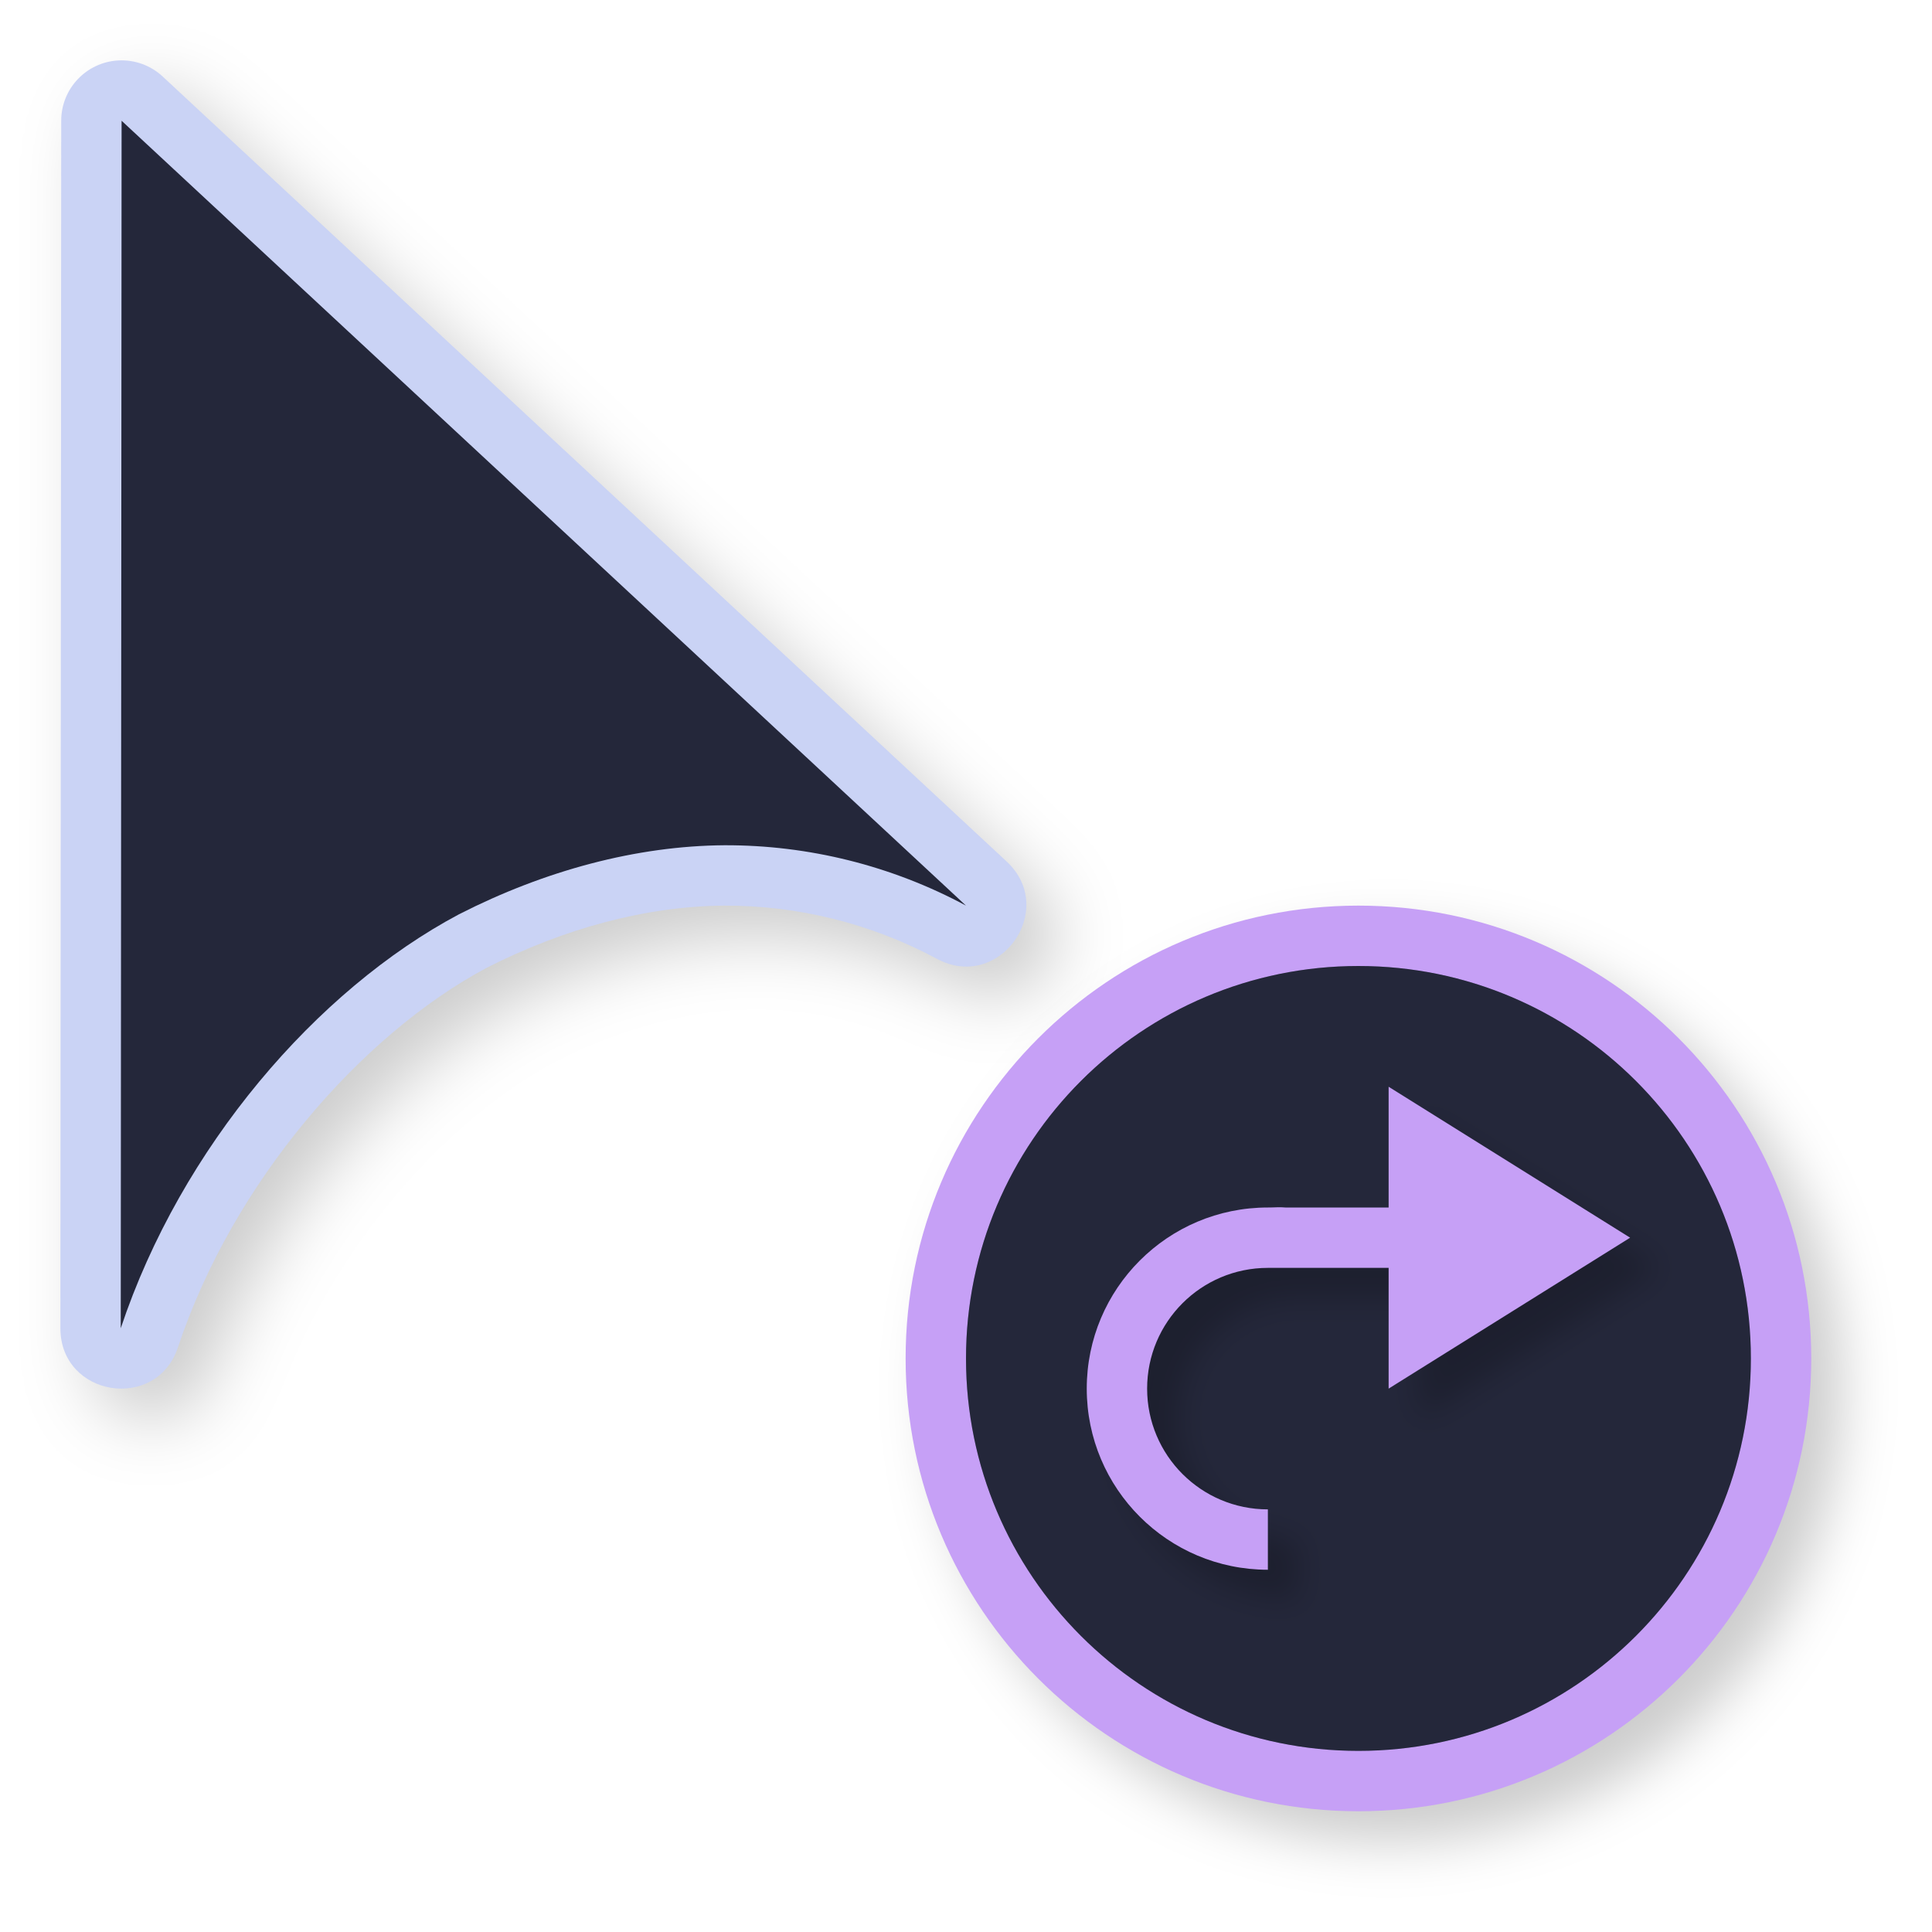
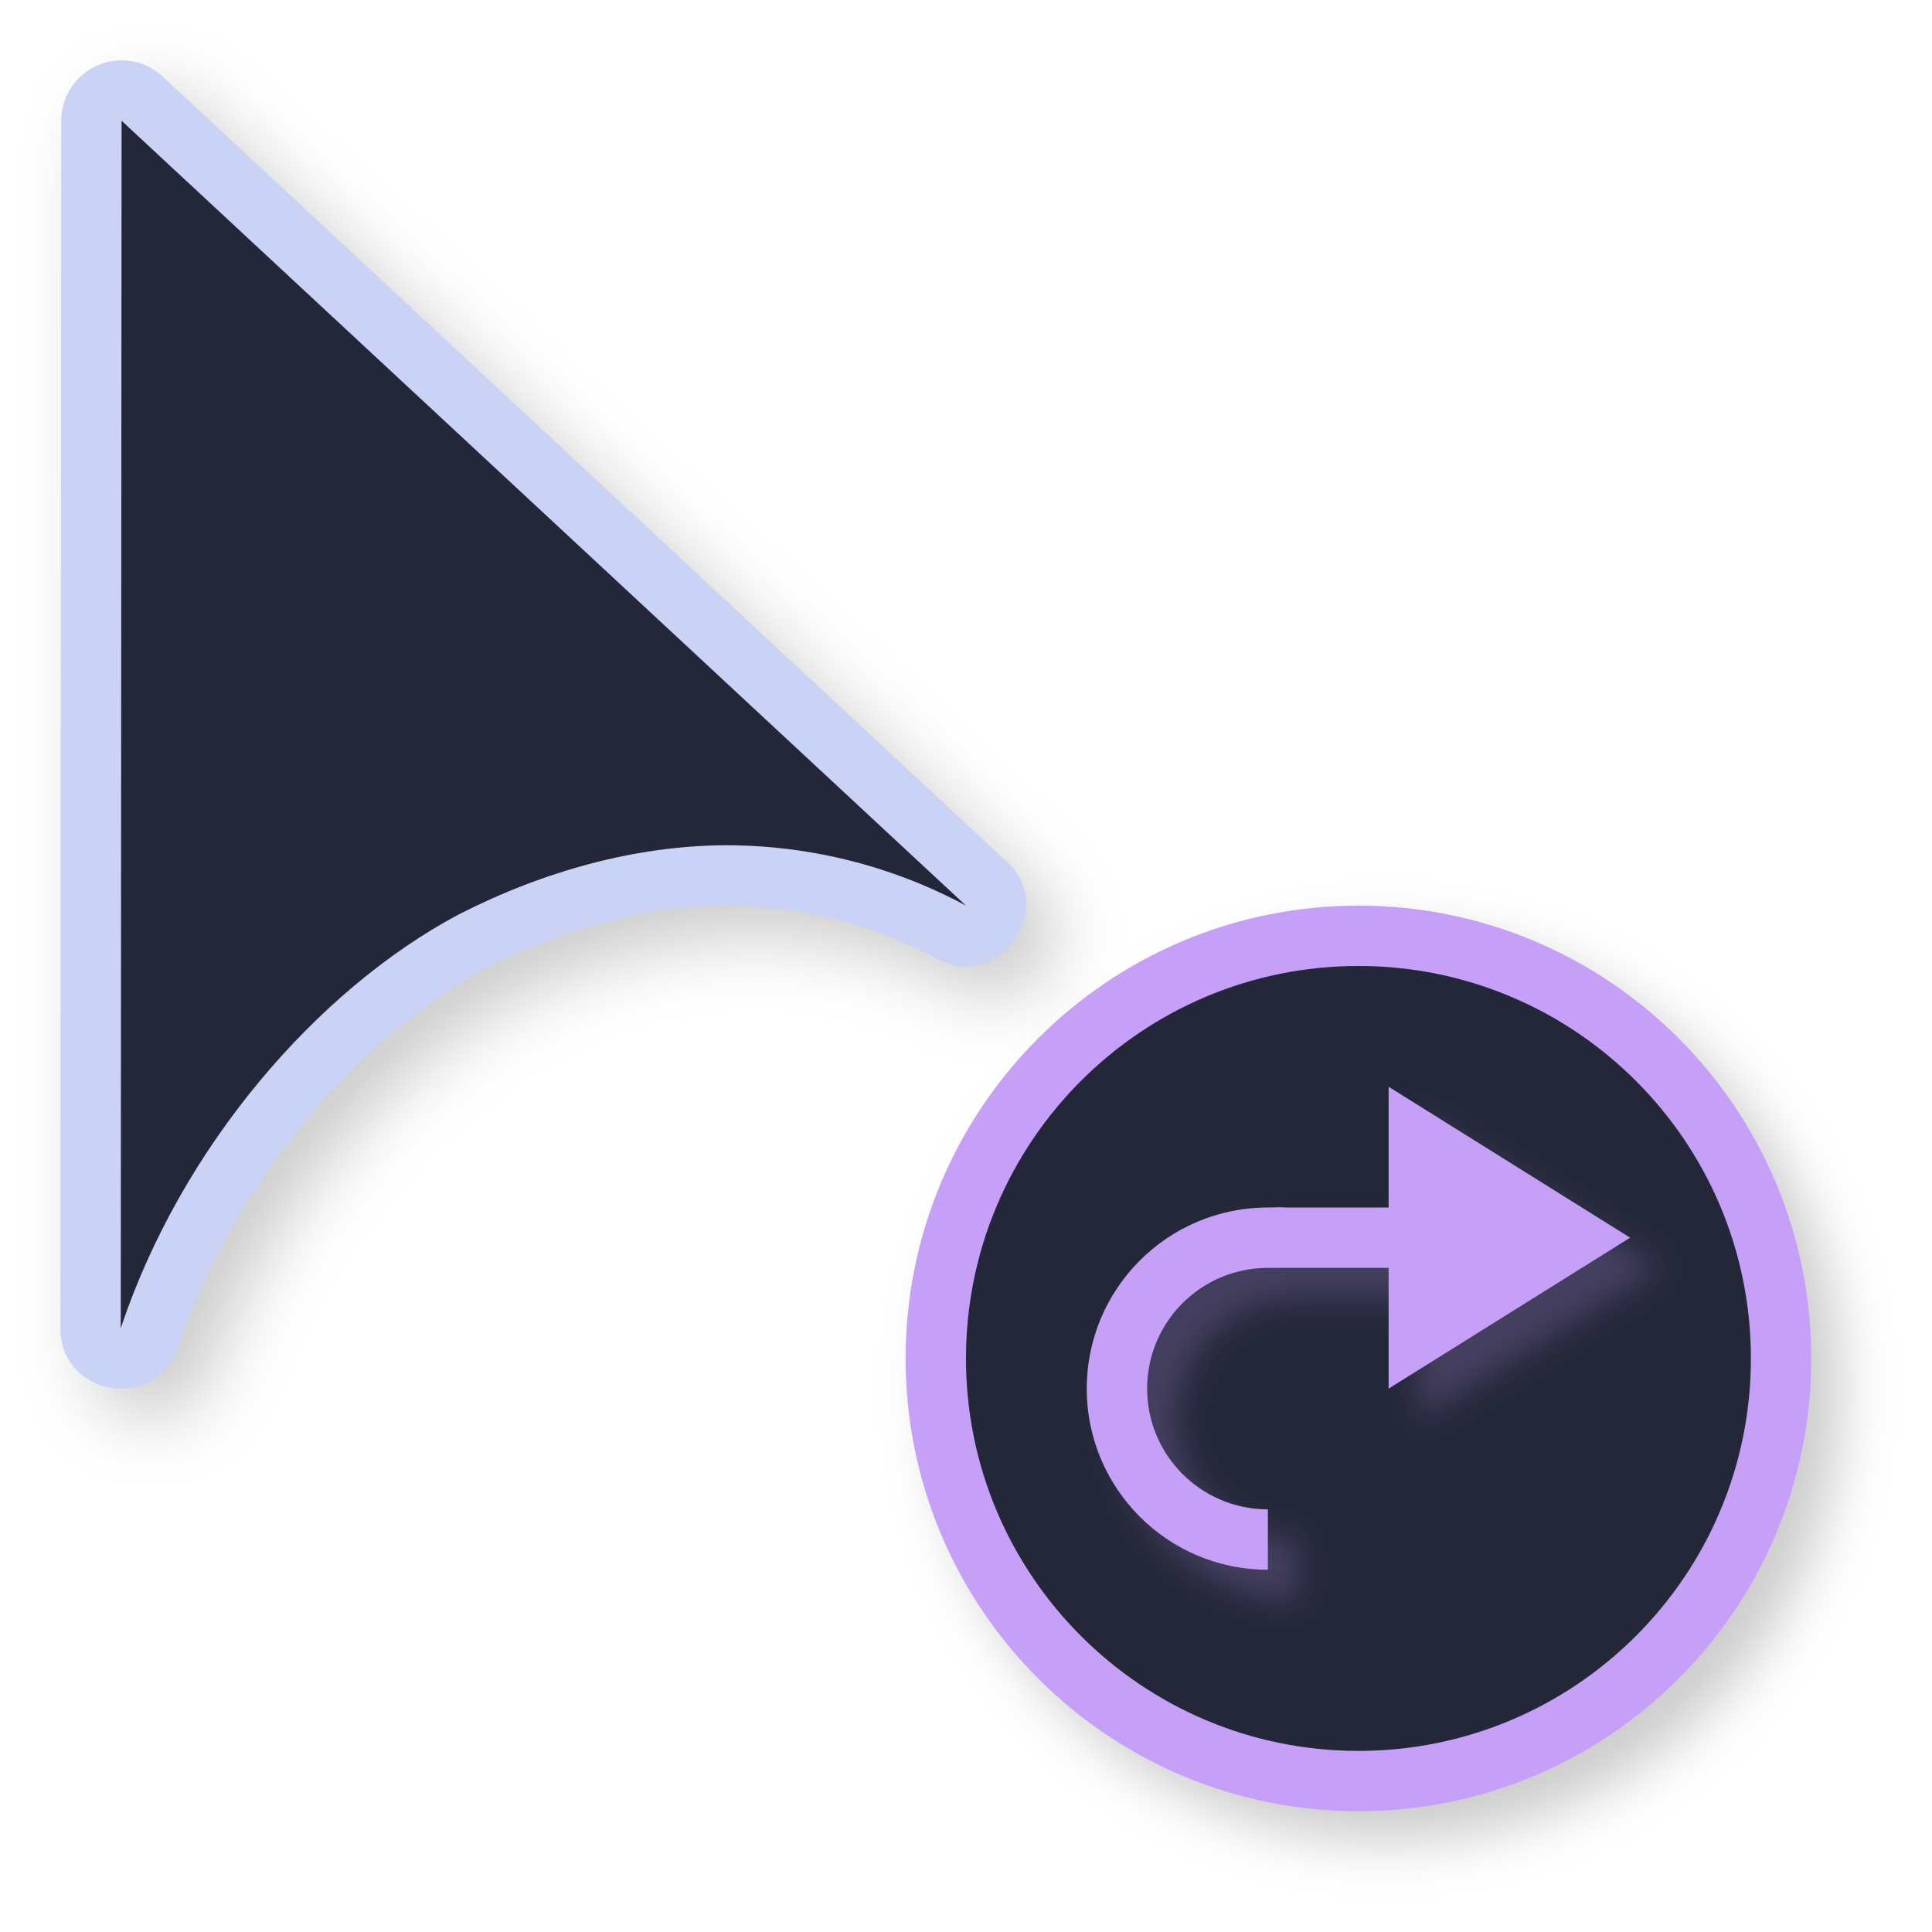
<svg xmlns="http://www.w3.org/2000/svg" width="32" height="32">
  <defs>
    <filter id="c" width="1.144" height="1.144" x="-.072" y="-.072" style="color-interpolation-filters:sRGB">
      <feGaussianBlur stdDeviation=".45" />
    </filter>
    <filter id="d" width="1.136" height="1.153" x="-.068" y="-.076" style="color-interpolation-filters:sRGB">
      <feGaussianBlur stdDeviation=".255" />
    </filter>
    <filter id="a" width="1.171" height="1.124" x="-.085" y="-.062" style="color-interpolation-filters:sRGB">
      <feGaussianBlur stdDeviation=".57" />
    </filter>
  </defs>
  <path d="M2.462 1.501a1 1 0 0 0-.948.998L1.5 22.498c-.001 1.136 1.59 1.394 1.948.316.91-2.735 3.035-5.176 5.113-6.284 1.276-.65 2.635-1.02 3.932-1.03a7.4 7.4 0 0 1 3.525.881c1.034.556 2.013-.818 1.152-1.615L3.194 1.767a1 1 0 0 0-.732-.266" style="color:#000;font-style:normal;font-variant:normal;font-weight:400;font-stretch:normal;font-size:medium;line-height:normal;font-family:sans-serif;font-variant-ligatures:normal;font-variant-position:normal;font-variant-caps:normal;font-variant-numeric:normal;font-variant-alternates:normal;font-feature-settings:normal;text-indent:0;text-align:start;text-decoration:none;text-decoration-line:none;text-decoration-style:solid;text-decoration-color:#000;letter-spacing:normal;word-spacing:normal;text-transform:none;writing-mode:lr-tb;direction:ltr;text-orientation:mixed;dominant-baseline:auto;baseline-shift:baseline;text-anchor:start;white-space:normal;shape-padding:0;clip-rule:nonzero;display:inline;overflow:visible;visibility:visible;opacity:.2;isolation:auto;mix-blend-mode:normal;color-interpolation:sRGB;color-interpolation-filters:linearRGB;solid-color:#000;solid-opacity:1;vector-effect:none;fill:#000;fill-opacity:1;fill-rule:nonzero;stroke:none;stroke-width:1.999;stroke-linecap:round;stroke-linejoin:round;stroke-miterlimit:4;stroke-dasharray:none;stroke-dashoffset:0;stroke-opacity:1;color-rendering:auto;image-rendering:auto;shape-rendering:auto;text-rendering:auto;enable-background:accumulate;filter:url(#a)" />
  <path d="M30.5 23a7.5 7.5 0 0 1-7.5 7.5 7.5 7.5 0 0 1-7.5-7.5 7.5 7.5 0 0 1 7.5-7.5 7.5 7.5 0 0 1 7.5 7.5" style="opacity:.2;fill:#000;fill-opacity:1;stroke:none;stroke-width:2.727;stroke-linecap:round;stroke-linejoin:round;stroke-miterlimit:4;stroke-dasharray:none;stroke-opacity:1;filter:url(#c)" />
  <path d="M1.962 1.001A1 1 0 0 0 1.014 2L1 21.998c-.001 1.136 1.59 1.394 1.948.316.91-2.735 3.035-5.176 5.113-6.284 1.276-.65 2.635-1.02 3.932-1.03a7.4 7.4 0 0 1 3.525.881c1.034.556 2.013-.818 1.152-1.615L2.694 1.267a1 1 0 0 0-.732-.266" style="color:#000;font-style:normal;font-variant:normal;font-weight:400;font-stretch:normal;font-size:medium;line-height:normal;font-family:sans-serif;font-variant-ligatures:normal;font-variant-position:normal;font-variant-caps:normal;font-variant-numeric:normal;font-variant-alternates:normal;font-feature-settings:normal;text-indent:0;text-align:start;text-decoration:none;text-decoration-line:none;text-decoration-style:solid;text-decoration-color:#000;letter-spacing:normal;word-spacing:normal;text-transform:none;writing-mode:lr-tb;direction:ltr;text-orientation:mixed;dominant-baseline:auto;baseline-shift:baseline;text-anchor:start;white-space:normal;shape-padding:0;clip-rule:nonzero;display:inline;overflow:visible;visibility:visible;opacity:1;isolation:auto;mix-blend-mode:normal;color-interpolation:sRGB;color-interpolation-filters:linearRGB;solid-color:#000;solid-opacity:1;vector-effect:none;fill:#cad3f5;fill-opacity:1;fill-rule:nonzero;stroke:none;stroke-width:1.999;stroke-linecap:round;stroke-linejoin:round;stroke-miterlimit:4;stroke-dasharray:none;stroke-dashoffset:0;stroke-opacity:1;color-rendering:auto;image-rendering:auto;shape-rendering:auto;text-rendering:auto;enable-background:accumulate" />
  <path d="M30 22.5a7.5 7.5 0 0 1-7.5 7.5 7.5 7.5 0 0 1-7.5-7.5 7.5 7.5 0 0 1 7.5-7.5 7.5 7.5 0 0 1 7.5 7.5" style="opacity:1;fill:#c6a0f6;fill-opacity:1;stroke:none;stroke-width:2.727;stroke-linecap:round;stroke-linejoin:round;stroke-miterlimit:4;stroke-dasharray:none;stroke-opacity:1" />
  <path d="M29 22.5a6.5 6.5 0 0 1-6.5 6.5 6.5 6.5 0 0 1-6.5-6.5 6.5 6.5 0 0 1 6.5-6.5 6.5 6.5 0 0 1 6.5 6.5" style="opacity:1;fill:#24273a;fill-opacity:1;stroke:none;stroke-width:2.364;stroke-linecap:round;stroke-linejoin:round;stroke-miterlimit:4;stroke-dasharray:none;stroke-opacity:1" />
  <path d="M29 22.5a6.5 6.5 0 0 1-6.5 6.5 6.5 6.5 0 0 1-6.5-6.5 6.5 6.5 0 0 1 6.5-6.5 6.5 6.5 0 0 1 6.5 6.5" style="opacity:.2;fill:#24273a;fill-opacity:1;stroke:none;stroke-width:2.364;stroke-linecap:round;stroke-linejoin:round;stroke-miterlimit:4;stroke-dasharray:none;stroke-opacity:1" />
-   <path d="M23.5 18.5v2h-1.71c-.097-.01-.193.001-.29 0a3 3 0 0 0 0 6v-1a2 2 0 0 1 0-4h2v2l4-2.5z" style="opacity:.2;fill:#000;fill-opacity:1;fill-rule:evenodd;filter:url(#d)" />
+   <path d="M23.5 18.5v2h-1.71c-.097-.01-.193.001-.29 0a3 3 0 0 0 0 6v-1a2 2 0 0 1 0-4h2v2l4-2.5z" style="opacity:.2;fill:#c6a0f6;fill-opacity:1;fill-rule:evenodd;filter:url(#d)" />
  <path d="M23 18v2h-1.71c-.097-.01-.193.001-.29 0a3 3 0 0 0 0 6v-1a2 2 0 0 1 0-4h2v2l4-2.5z" style="fill:#c6a0f6;fill-opacity:1;fill-rule:evenodd" />
  <path d="M2.014 2 2 22c1-3 3.247-5.604 5.603-6.857C9.023 14.419 10.54 14.01 12 14a8.4 8.4 0 0 1 4 1z" style="opacity:1;fill:#24273a;fill-opacity:1;stroke:none;stroke-width:1.679;stroke-linecap:round;stroke-linejoin:round;stroke-miterlimit:4;stroke-dasharray:none;stroke-opacity:1" />
</svg>
